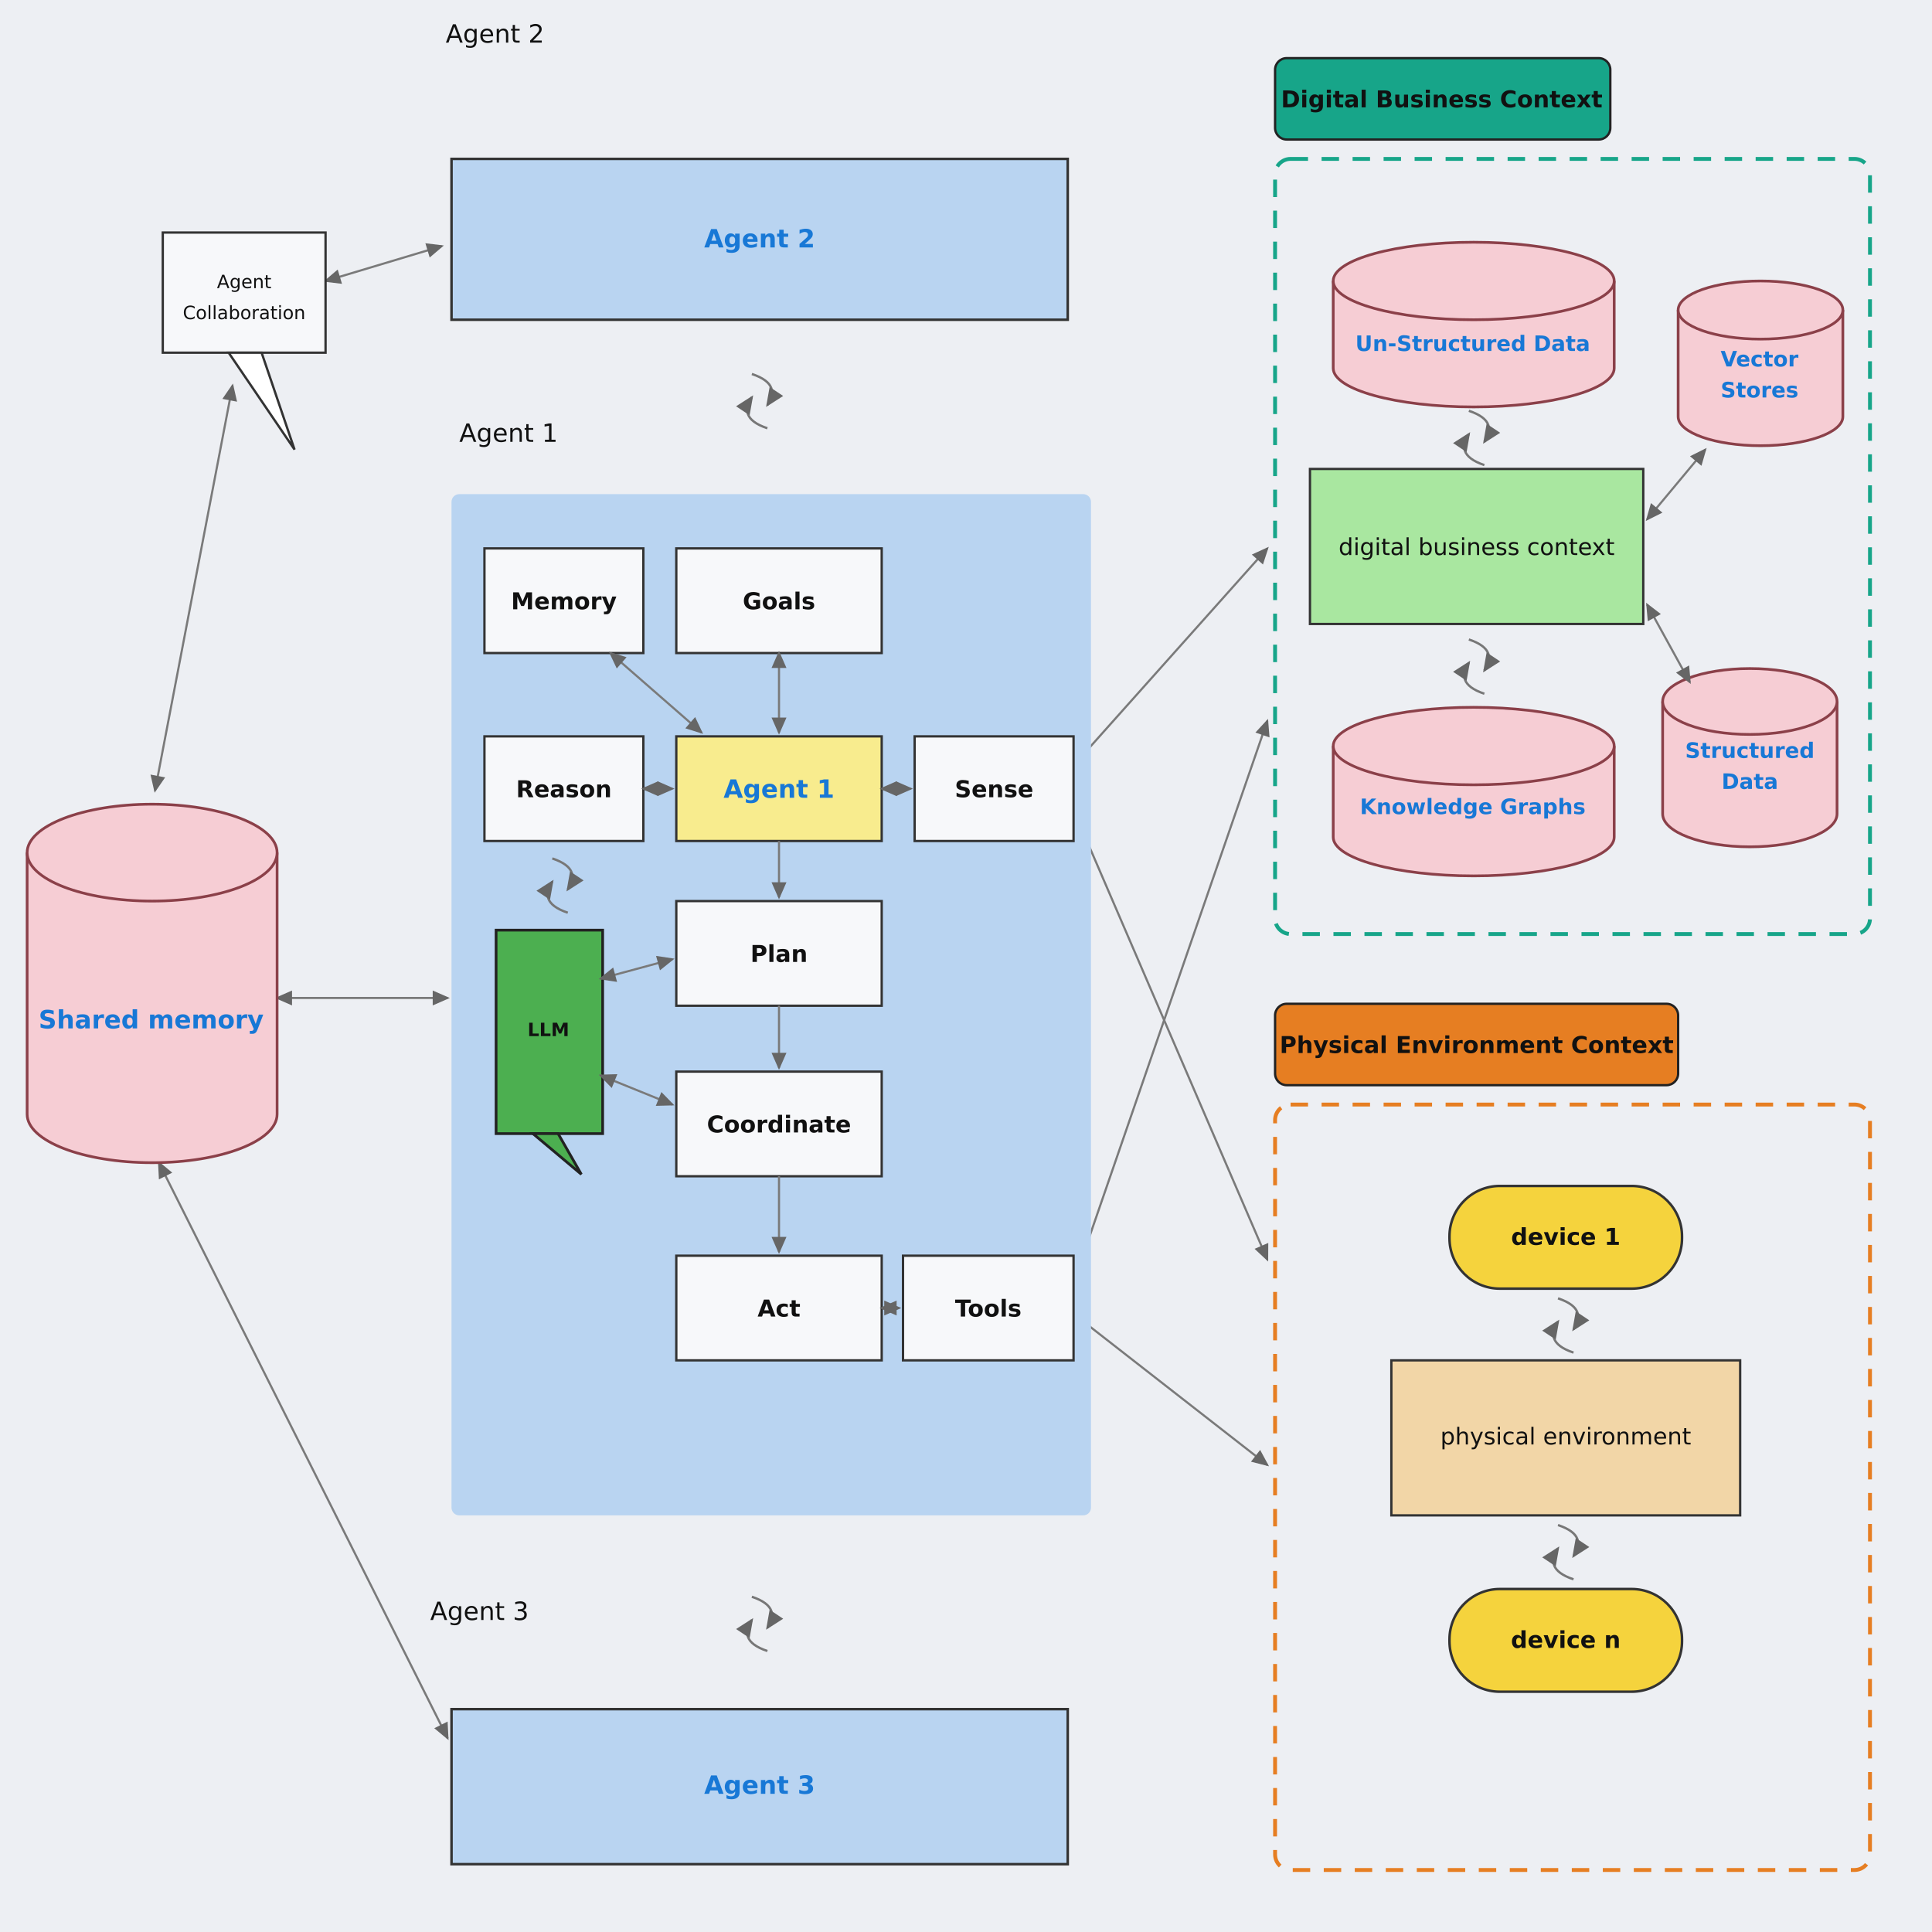
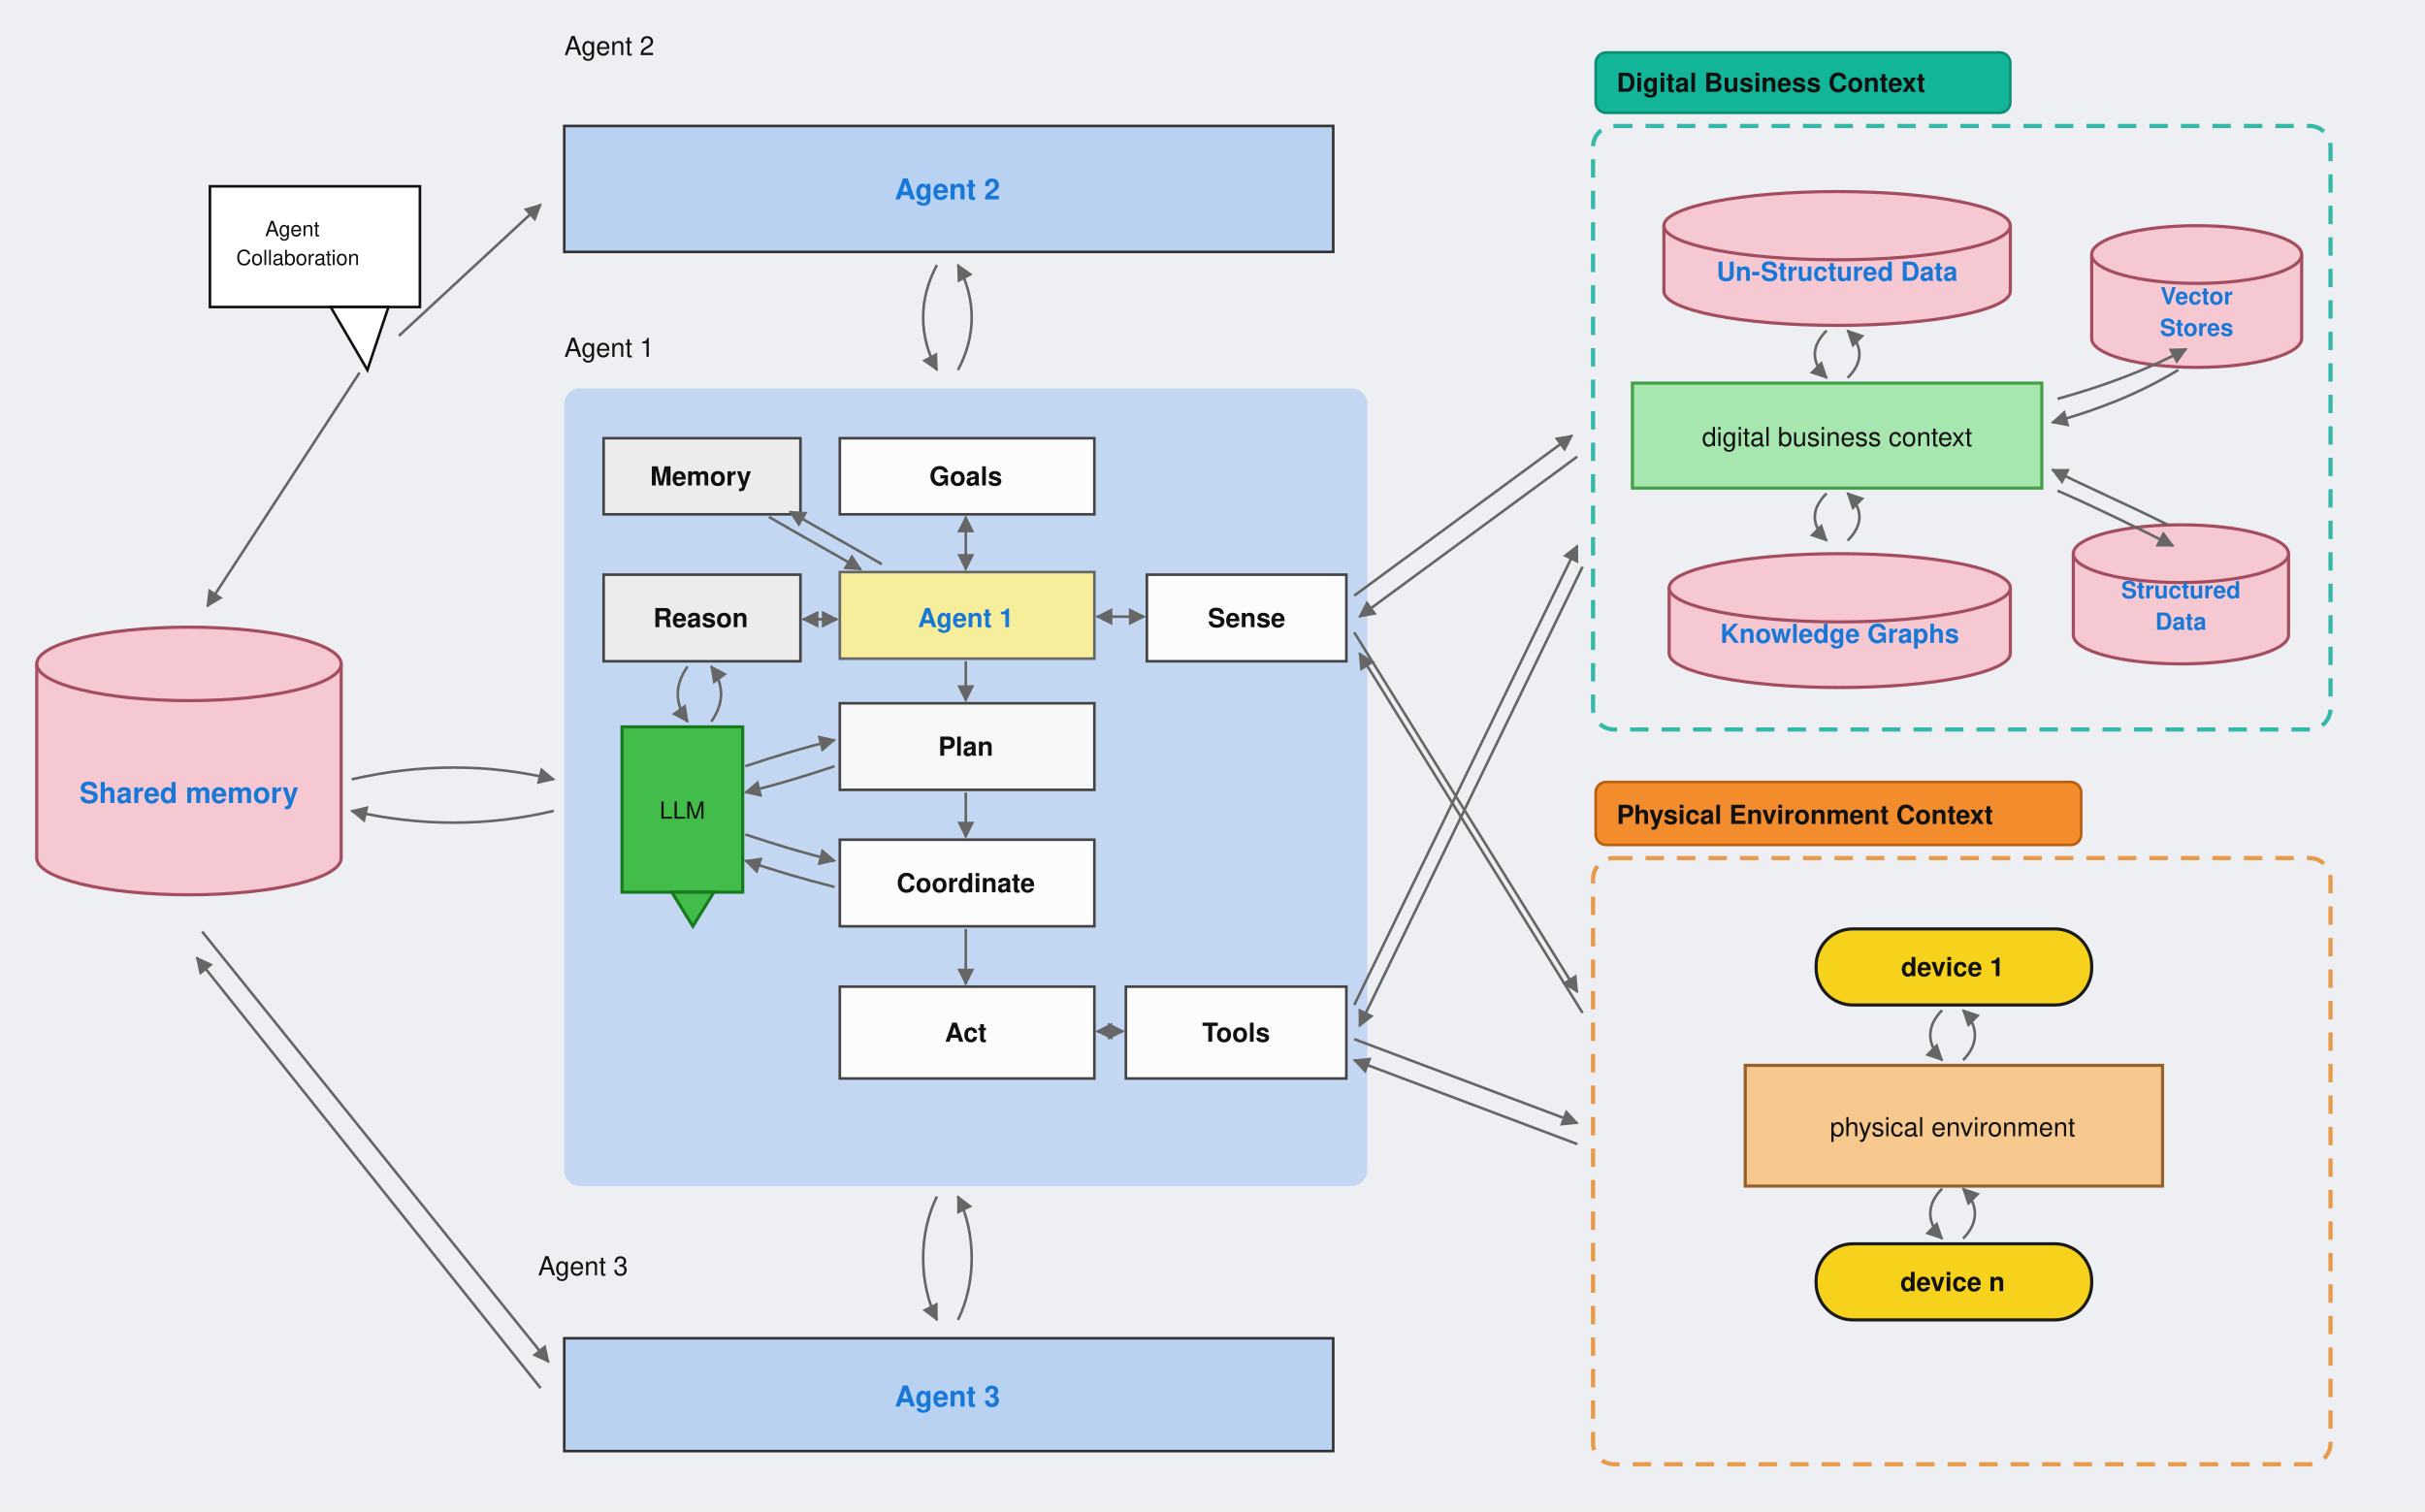
- <svg xmlns="http://www.w3.org/2000/svg" viewBox="0 0 997 997">
+ <svg xmlns="http://www.w3.org/2000/svg" width="924" height="576" viewBox="0 0 924 576" font-family="Helvetica, Arial, sans-serif">
  <defs>
-     <marker id="ga" markerWidth="9" markerHeight="9" refX="7" refY="4" orient="auto-start-reverse">
-       <polygon points="0,0.5 8,4 0,7.5" fill="#666666" />
+     <marker id="ar" viewBox="0 0 10 10" refX="9" refY="5" markerWidth="6.5" markerHeight="6.5" orient="auto-start-reverse">
+       <path d="M0,0 L10,5 L0,10 z" fill="#666" />
    </marker>
-     <g id="cyc">
-       <path d="M -4 -14 C 8 -10 8 -4 4 2" fill="none" stroke="#777" stroke-width="1.2" marker-end="url(#ga)" />
-       <path d="M 4 14 C -8 10 -8 4 -4 -2" fill="none" stroke="#777" stroke-width="1.2" marker-end="url(#ga)" />
-     </g>
  </defs>
-   <style>
-     .bg{fill:#edeff3;}
-     .blue-box{fill:#b9d4f1;stroke:#333333;stroke-width:1.3;}
-     .white-box{fill:#f7f8fa;stroke:#333333;stroke-width:1.2;}
-     .yellow-box{fill:#f8ec8e;stroke:#333333;stroke-width:1.2;}
-     .pink-cyl{fill:#f6cdd4;stroke:#8b4049;stroke-width:1.4;}
-     .green-box{fill:#a9e7a0;stroke:#333333;stroke-width:1.2;}
-     .llm-box{fill:#4caf50;stroke:#222222;stroke-width:1.4;}
-     .pill{fill:#f5d33d;stroke:#333333;stroke-width:1.3;}
-     .tan-box{fill:#f2d6a7;stroke:#333333;stroke-width:1.2;}
-     .teal-badge{fill:#17a589;stroke:#222222;stroke-width:1.2;}
-     .orange-badge{fill:#e67e22;stroke:#222222;stroke-width:1.2;}
-     .dline{stroke:#7a7a7a;stroke-width:1.1;fill:none;marker-start:url(#ga);marker-end:url(#ga);}
-     .sline{stroke:#7a7a7a;stroke-width:1.1;fill:none;marker-end:url(#ga);}
-     .t{font-family:Verdana,'DejaVu Sans',sans-serif;font-size:12px;font-weight:bold;fill:#111111;text-anchor:middle;dominant-baseline:middle;}
-     .tb{font-family:Verdana,'DejaVu Sans',sans-serif;font-size:13px;font-weight:bold;fill:#1878d6;text-anchor:middle;dominant-baseline:middle;}
-     .ts{font-family:Verdana,'DejaVu Sans',sans-serif;font-size:9.5px;fill:#111111;text-anchor:middle;dominant-baseline:middle;}
-     .tl{font-family:Verdana,'DejaVu Sans',sans-serif;font-size:13px;fill:#111111;}
-     .tbx{font-family:Verdana,'DejaVu Sans',sans-serif;font-size:12px;font-weight:bold;fill:#111111;text-anchor:middle;dominant-baseline:middle;}
-   </style>
-   <rect class="bg" width="997" height="997" />
-   <path d="M 168 145 L 228 127" class="dline" />
-   <path d="M 120 199 L 80 408" class="dline" />
-   <path d="M 143 515 L 231 515" class="dline" />
-   <path d="M 82 600 L 231 897" class="dline" />
-   <path d="M 554 395 L 654 283" class="dline" />
-   <path d="M 554 418 L 654 650" class="dline" />
-   <path d="M 554 662 L 654 372" class="dline" />
-   <path d="M 554 678 L 654 756" class="dline" />
-   <path d="M 14 440 L 14 575 A 64.5 25 0 0 0 143 575 L 143 440" class="pink-cyl" />
-   <ellipse cx="78.5" cy="440" rx="64.5" ry="25" class="pink-cyl" />
-   <text x="78" y="527" class="tb">Shared memory</text>
-   <text x="230" y="22" class="tl">Agent 2</text>
-   <rect x="233" y="82" width="318" height="83" class="blue-box" />
-   <text x="392" y="124" class="tb">Agent 2</text>
-   <rect x="84" y="120" width="84" height="62" class="white-box" />
-   <polygon points="135,182 152,232 118,182" fill="#ffffff" stroke="#333333" stroke-width="1.2" />
-   <text x="126" y="146" class="ts">Agent</text>
-   <text x="126" y="162" class="ts">Collaboration</text>
-   <use href="#cyc" x="392" y="207" />
-   <text x="237" y="228" class="tl">Agent 1</text>
-   <rect x="233" y="255" width="330" height="527" rx="4" fill="#b9d4f1" />
-   <rect x="250" y="283" width="82" height="54" class="white-box" />
-   <text x="291" y="311" class="t">Memory</text>
-   <rect x="349" y="283" width="106" height="54" class="white-box" />
-   <text x="402" y="311" class="t">Goals</text>
-   <rect x="250" y="380" width="82" height="54" class="white-box" />
-   <text x="291" y="408" class="t">Reason</text>
-   <rect x="349" y="380" width="106" height="54" class="yellow-box" />
-   <text x="402" y="408" class="tb">Agent 1</text>
-   <rect x="472" y="380" width="82" height="54" class="white-box" />
-   <text x="513" y="408" class="t">Sense</text>
-   <rect x="349" y="465" width="106" height="54" class="white-box" />
-   <text x="402" y="493" class="t">Plan</text>
-   <rect x="349" y="553" width="106" height="54" class="white-box" />
-   <text x="402" y="581" class="t">Coordinate</text>
-   <rect x="349" y="648" width="106" height="54" class="white-box" />
-   <text x="402" y="676" class="t">Act</text>
-   <rect x="466" y="648" width="88" height="54" class="white-box" />
-   <text x="510" y="676" class="t">Tools</text>
-   <rect x="256" y="480" width="55" height="105" class="llm-box" />
-   <polygon points="275,585 300,606 288,585" class="llm-box" />
-   <text x="283" y="532" class="ts" style="font-weight:bold;">LLM</text>
-   <path d="M 315 337 L 362 378" class="dline" />
-   <path d="M 402 337 L 402 378" class="dline" />
-   <path d="M 332 407 L 347 407" class="dline" />
-   <path d="M 455 407 L 470 407" class="dline" />
-   <path d="M 402 434 L 402 463" class="sline" />
-   <path d="M 402 519 L 402 551" class="sline" />
-   <path d="M 402 607 L 402 646" class="sline" />
-   <path d="M 455 675 L 464 675" class="dline" />
-   <use href="#cyc" x="289" y="457" transform="scale(1)" />
-   <path d="M 310 505 L 347 495" class="dline" />
-   <path d="M 310 555 L 347 570" class="dline" />
-   <use href="#cyc" x="392" y="838" />
-   <text x="222" y="836" class="tl">Agent 3</text>
-   <rect x="233" y="882" width="318" height="80" class="blue-box" />
-   <text x="392" y="922" class="tb">Agent 3</text>
-   <rect x="658" y="30" width="173" height="42" rx="6" class="teal-badge" />
-   <text x="744" y="52" class="tbx">Digital Business Context</text>
-   <rect x="658" y="82" width="307" height="400" rx="8" fill="none" stroke="#17a589" stroke-width="2" stroke-dasharray="9 7" />
-   <path d="M 688 145 L 688 190 A 72.5 20 0 0 0 833 190 L 833 145" class="pink-cyl" />
-   <ellipse cx="760.5" cy="145" rx="72.5" ry="20" class="pink-cyl" />
-   <text x="760" y="178" class="tb" style="font-size:11px;">Un-Structured Data</text>
-   <path d="M 866 160 L 866 215 A 42.5 15 0 0 0 951 215 L 951 160" class="pink-cyl" />
-   <ellipse cx="908.5" cy="160" rx="42.5" ry="15" class="pink-cyl" />
-   <text x="908" y="186" class="tb" style="font-size:11px;">Vector</text>
-   <text x="908" y="202" class="tb" style="font-size:11px;">Stores</text>
-   <rect x="676" y="242" width="172" height="80" class="green-box" />
-   <text x="762" y="283" class="t" style="font-weight:normal;">digital business context</text>
-   <path d="M 688 385 L 688 432 A 72.5 20 0 0 0 833 432 L 833 385" class="pink-cyl" />
-   <ellipse cx="760.5" cy="385" rx="72.5" ry="20" class="pink-cyl" />
-   <text x="760" y="417" class="tb" style="font-size:11px;">Knowledge Graphs</text>
-   <path d="M 858 362 L 858 420 A 45 17 0 0 0 948 420 L 948 362" class="pink-cyl" />
-   <ellipse cx="903" cy="362" rx="45" ry="17" class="pink-cyl" />
-   <text x="903" y="388" class="tb" style="font-size:11px;">Structured</text>
-   <text x="903" y="404" class="tb" style="font-size:11px;">Data</text>
-   <use href="#cyc" x="762" y="226" />
-   <use href="#cyc" x="762" y="344" />
-   <path d="M 880 232 L 850 268" class="dline" />
-   <path d="M 872 352 L 850 312" class="dline" />
-   <rect x="658" y="518" width="208" height="42" rx="6" class="orange-badge" />
-   <text x="762" y="540" class="tbx">Physical Environment Context</text>
-   <rect x="658" y="570" width="307" height="395" rx="8" fill="none" stroke="#e67e22" stroke-width="2" stroke-dasharray="9 7" />
-   <rect x="748" y="612" width="120" height="53" rx="26" class="pill" />
-   <text x="808" y="639" class="t">device 1</text>
-   <use href="#cyc" x="808" y="684" />
-   <rect x="718" y="702" width="180" height="80" class="tan-box" />
-   <text x="808" y="742" class="t" style="font-weight:normal;">physical environment</text>
-   <use href="#cyc" x="808" y="801" />
-   <rect x="748" y="820" width="120" height="53" rx="26" class="pill" />
-   <text x="808" y="847" class="t">device n</text>
+   <rect x="0" y="0" width="924" height="576" fill="#edeff2" />
+   <rect x="80" y="71" width="80" height="46" fill="#ffffff" stroke="#111" stroke-width="1" />
+   <path d="M126 117 L140 141 L148 117 Z" fill="#ffffff" stroke="#111" stroke-width="1" />
+   <text x="101" y="90" font-size="8" fill="#111">Agent</text>
+   <text x="90" y="101" font-size="8" fill="#111">Collaboration</text>
+   <path d="M152 128 L206 78" fill="none" stroke="#666" stroke-width="1" marker-end="url(#ar)" />
+   <path d="M137 142 L79 231" fill="none" stroke="#666" stroke-width="1" marker-end="url(#ar)" />
+   <path d="M14 253 v74 a58 14 0 0 0 116 0 v-74" fill="#f6c9d2" stroke="#a34d5e" stroke-width="1.2" />
+   <ellipse cx="72" cy="253" rx="58" ry="14" fill="#f6c9d2" stroke="#a34d5e" stroke-width="1.2" />
+   <text x="72" y="306" font-size="11" font-weight="bold" fill="#1878d8" text-anchor="middle">Shared memory</text>
+   <path d="M134 297 C160 291 186 291 211 297" fill="none" stroke="#666" stroke-width="1" marker-end="url(#ar)" />
+   <path d="M211 309 C186 315 160 315 134 309" fill="none" stroke="#666" stroke-width="1" marker-end="url(#ar)" />
+   <path d="M77 355 L209 519" fill="none" stroke="#666" stroke-width="1" marker-end="url(#ar)" />
+   <path d="M206 529 L75 365" fill="none" stroke="#666" stroke-width="1" marker-end="url(#ar)" />
+   <text x="215" y="21" font-size="10" fill="#111">Agent 2</text>
+   <rect x="215" y="48" width="293" height="48" fill="#b9d2f2" stroke="#333" stroke-width="1" />
+   <text x="361" y="76" font-size="11" font-weight="bold" fill="#1878d8" text-anchor="middle">Agent 2</text>
+   <path d="M357 101 C350 114 350 128 357 141" fill="none" stroke="#666" stroke-width="1" marker-end="url(#ar)" />
+   <path d="M365 141 C372 128 372 114 365 101" fill="none" stroke="#666" stroke-width="1" marker-end="url(#ar)" />
+   <text x="215" y="136" font-size="10" fill="#111">Agent 1</text>
+   <rect x="215" y="148" width="306" height="304" rx="6" fill="#c3d7f2" />
+   <rect x="230" y="167" width="75" height="29" fill="#ececec" stroke="#444" stroke-width="1" />
+   <text x="267" y="185" font-size="10" font-weight="bold" fill="#111" text-anchor="middle">Memory</text>
+   <rect x="320" y="167" width="97" height="29" fill="#fcfcfc" stroke="#444" stroke-width="1" />
+   <text x="368" y="185" font-size="10" font-weight="bold" fill="#111" text-anchor="middle">Goals</text>
+   <rect x="230" y="219" width="75" height="33" fill="#ececec" stroke="#444" stroke-width="1" />
+   <text x="267" y="239" font-size="10" font-weight="bold" fill="#111" text-anchor="middle">Reason</text>
+   <rect x="320" y="218" width="97" height="33" fill="#f6ee9b" stroke="#666" stroke-width="1" />
+   <text x="368" y="239" font-size="10" font-weight="bold" fill="#1878d8" text-anchor="middle">Agent 1</text>
+   <rect x="437" y="219" width="76" height="33" fill="#fcfcfc" stroke="#444" stroke-width="1" />
+   <text x="475" y="239" font-size="10" font-weight="bold" fill="#111" text-anchor="middle">Sense</text>
+   <rect x="320" y="268" width="97" height="33" fill="#f8f8f8" stroke="#444" stroke-width="1" />
+   <text x="368" y="288" font-size="10" font-weight="bold" fill="#111" text-anchor="middle">Plan</text>
+   <rect x="320" y="320" width="97" height="33" fill="#fcfcfc" stroke="#444" stroke-width="1" />
+   <text x="368" y="340" font-size="10" font-weight="bold" fill="#111" text-anchor="middle">Coordinate</text>
+   <rect x="320" y="376" width="97" height="35" fill="#fcfcfc" stroke="#444" stroke-width="1" />
+   <text x="368" y="397" font-size="10" font-weight="bold" fill="#111" text-anchor="middle">Act</text>
+   <rect x="429" y="376" width="84" height="35" fill="#fcfcfc" stroke="#444" stroke-width="1" />
+   <text x="471" y="397" font-size="10" font-weight="bold" fill="#111" text-anchor="middle">Tools</text>
+   <rect x="237" y="277" width="46" height="63" fill="#43bd49" stroke="#177a1e" stroke-width="1.2" />
+   <path d="M256 340 L264 353 L272 340 Z" fill="#43bd49" stroke="#177a1e" stroke-width="1.2" />
+   <text x="260" y="312" font-size="9" fill="#111" text-anchor="middle">LLM</text>
+   <path d="M293 197 C305 204 316 210 328 217" fill="none" stroke="#666" stroke-width="1" marker-end="url(#ar)" />
+   <path d="M336 215 C324 208 313 202 301 195" fill="none" stroke="#666" stroke-width="1" marker-end="url(#ar)" />
+   <line x1="368" y1="197" x2="368" y2="217" stroke="#666" stroke-width="1" marker-start="url(#ar)" marker-end="url(#ar)" />
+   <line x1="306" y1="236" x2="319" y2="236" stroke="#666" stroke-width="1" marker-start="url(#ar)" marker-end="url(#ar)" />
+   <line x1="418" y1="235" x2="436" y2="235" stroke="#666" stroke-width="1" marker-start="url(#ar)" marker-end="url(#ar)" />
+   <line x1="368" y1="252" x2="368" y2="267" stroke="#666" stroke-width="1" marker-end="url(#ar)" />
+   <line x1="368" y1="302" x2="368" y2="319" stroke="#666" stroke-width="1" marker-end="url(#ar)" />
+   <line x1="368" y1="354" x2="368" y2="375" stroke="#666" stroke-width="1" marker-end="url(#ar)" />
+   <line x1="418" y1="393" x2="428" y2="393" stroke="#666" stroke-width="1" marker-start="url(#ar)" marker-end="url(#ar)" />
+   <path d="M262 254 C257 261 257 268 262 275" fill="none" stroke="#666" stroke-width="1" marker-end="url(#ar)" />
+   <path d="M271 275 C276 268 276 261 271 254" fill="none" stroke="#666" stroke-width="1" marker-end="url(#ar)" />
+   <path d="M284 292 C296 288 306 285 318 282" fill="none" stroke="#666" stroke-width="1" marker-end="url(#ar)" />
+   <path d="M318 292 C306 296 296 299 284 302" fill="none" stroke="#666" stroke-width="1" marker-end="url(#ar)" />
+   <path d="M284 318 C296 322 306 325 318 328" fill="none" stroke="#666" stroke-width="1" marker-end="url(#ar)" />
+   <path d="M318 338 C306 335 296 332 284 328" fill="none" stroke="#666" stroke-width="1" marker-end="url(#ar)" />
+   <path d="M357 456 C350 470 350 489 357 503" fill="none" stroke="#666" stroke-width="1" marker-end="url(#ar)" />
+   <path d="M365 503 C372 489 372 470 365 456" fill="none" stroke="#666" stroke-width="1" marker-end="url(#ar)" />
+   <text x="205" y="486" font-size="10" fill="#111">Agent 3</text>
+   <rect x="215" y="510" width="293" height="43" fill="#b9d2f2" stroke="#333" stroke-width="1" />
+   <text x="361" y="536" font-size="11" font-weight="bold" fill="#1878d8" text-anchor="middle">Agent 3</text>
+   <rect x="608" y="20" width="158" height="23" rx="4" fill="#12b597" stroke="#0d8d74" stroke-width="1" />
+   <text x="616" y="35" font-size="10" font-weight="bold" fill="#111">Digital Business  Context</text>
+   <rect x="607" y="48" width="281" height="230" rx="8" fill="none" stroke="#35b8a8" stroke-width="1.6" stroke-dasharray="7 5" />
+   <path d="M634 86 v25 a66 13 0 0 0 132 0 v-25" fill="#f6c9d2" stroke="#a34d5e" stroke-width="1.2" />
+   <ellipse cx="700" cy="86" rx="66" ry="13" fill="#f6c9d2" stroke="#a34d5e" stroke-width="1.2" />
+   <text x="700" y="107" font-size="10" font-weight="bold" fill="#1878d8" text-anchor="middle">Un-Structured Data</text>
+   <path d="M797 97 v32 a40 11 0 0 0 80 0 v-32" fill="#f6c9d2" stroke="#a34d5e" stroke-width="1.2" />
+   <ellipse cx="837" cy="97" rx="40" ry="11" fill="#f6c9d2" stroke="#a34d5e" stroke-width="1.2" />
+   <text x="837" y="116" font-size="9" font-weight="bold" fill="#1878d8" text-anchor="middle">Vector</text>
+   <text x="837" y="128" font-size="9" font-weight="bold" fill="#1878d8" text-anchor="middle">Stores</text>
+   <rect x="622" y="146" width="156" height="40" fill="#a8e6b0" stroke="#43a047" stroke-width="1.2" />
+   <text x="700" y="170" font-size="10" fill="#111" text-anchor="middle">digital business context</text>
+   <path d="M636 224 v25 a65 13 0 0 0 130 0 v-25" fill="#f6c9d2" stroke="#a34d5e" stroke-width="1.2" />
+   <ellipse cx="701" cy="224" rx="65" ry="13" fill="#f6c9d2" stroke="#a34d5e" stroke-width="1.2" />
+   <text x="701" y="245" font-size="10" font-weight="bold" fill="#1878d8" text-anchor="middle">Knowledge Graphs</text>
+   <path d="M790 211 v31 a41 11 0 0 0 82 0 v-31" fill="#f6c9d2" stroke="#a34d5e" stroke-width="1.2" />
+   <ellipse cx="831" cy="211" rx="41" ry="11" fill="#f6c9d2" stroke="#a34d5e" stroke-width="1.2" />
+   <text x="831" y="228" font-size="9" font-weight="bold" fill="#1878d8" text-anchor="middle">Structured</text>
+   <text x="831" y="240" font-size="9" font-weight="bold" fill="#1878d8" text-anchor="middle">Data</text>
+   <path d="M696 126 C690 132 690 138 696 144" fill="none" stroke="#666" stroke-width="1" marker-end="url(#ar)" />
+   <path d="M704 144 C710 138 710 132 704 126" fill="none" stroke="#666" stroke-width="1" marker-end="url(#ar)" />
+   <path d="M696 188 C690 194 690 200 696 206" fill="none" stroke="#666" stroke-width="1" marker-end="url(#ar)" />
+   <path d="M704 206 C710 200 710 194 704 188" fill="none" stroke="#666" stroke-width="1" marker-end="url(#ar)" />
+   <path d="M830 141 C815 150 800 156 782 161" fill="none" stroke="#666" stroke-width="1" marker-end="url(#ar)" />
+   <path d="M784 152 C802 147 818 141 833 133" fill="none" stroke="#666" stroke-width="1" marker-end="url(#ar)" />
+   <path d="M826 200 C810 192 796 186 782 179" fill="none" stroke="#666" stroke-width="1" marker-end="url(#ar)" />
+   <path d="M784 187 C800 194 814 201 828 208" fill="none" stroke="#666" stroke-width="1" marker-end="url(#ar)" />
+   <rect x="608" y="298" width="185" height="24" rx="4" fill="#f28c2c" stroke="#b95f10" stroke-width="1" />
+   <text x="616" y="314" font-size="10" font-weight="bold" fill="#111">Physical Environment  Context</text>
+   <rect x="607" y="327" width="281" height="231" rx="8" fill="none" stroke="#e89a4a" stroke-width="1.6" stroke-dasharray="7 5" />
+   <rect x="692" y="354" width="105" height="29" rx="14" fill="#f7d21d" stroke="#1a1a1a" stroke-width="1.2" />
+   <text x="744" y="372" font-size="10" font-weight="bold" fill="#111" text-anchor="middle">device 1</text>
+   <rect x="665" y="406" width="159" height="46" fill="#f6c88e" stroke="#96602a" stroke-width="1.2" />
+   <text x="744" y="433" font-size="10" fill="#111" text-anchor="middle">physical environment</text>
+   <rect x="692" y="474" width="105" height="29" rx="14" fill="#f7d21d" stroke="#1a1a1a" stroke-width="1.2" />
+   <text x="744" y="492" font-size="10" font-weight="bold" fill="#111" text-anchor="middle">device n</text>
+   <path d="M740 385 C734 391 734 398 740 404" fill="none" stroke="#666" stroke-width="1" marker-end="url(#ar)" />
+   <path d="M748 404 C754 398 754 391 748 385" fill="none" stroke="#666" stroke-width="1" marker-end="url(#ar)" />
+   <path d="M740 453 C734 459 734 466 740 472" fill="none" stroke="#666" stroke-width="1" marker-end="url(#ar)" />
+   <path d="M748 472 C754 466 754 459 748 453" fill="none" stroke="#666" stroke-width="1" marker-end="url(#ar)" />
+   <path d="M516 227 L599 166" fill="none" stroke="#666" stroke-width="1" marker-end="url(#ar)" />
+   <path d="M601 174 L518 235" fill="none" stroke="#666" stroke-width="1" marker-end="url(#ar)" />
+   <path d="M516 241 L601 378" fill="none" stroke="#666" stroke-width="1" marker-end="url(#ar)" />
+   <path d="M603 386 L518 249" fill="none" stroke="#666" stroke-width="1" marker-end="url(#ar)" />
+   <path d="M516 383 L601 208" fill="none" stroke="#666" stroke-width="1" marker-end="url(#ar)" />
+   <path d="M603 216 L518 391" fill="none" stroke="#666" stroke-width="1" marker-end="url(#ar)" />
+   <path d="M516 396 L601 428" fill="none" stroke="#666" stroke-width="1" marker-end="url(#ar)" />
+   <path d="M601 436 L516 404" fill="none" stroke="#666" stroke-width="1" marker-end="url(#ar)" />
</svg>
